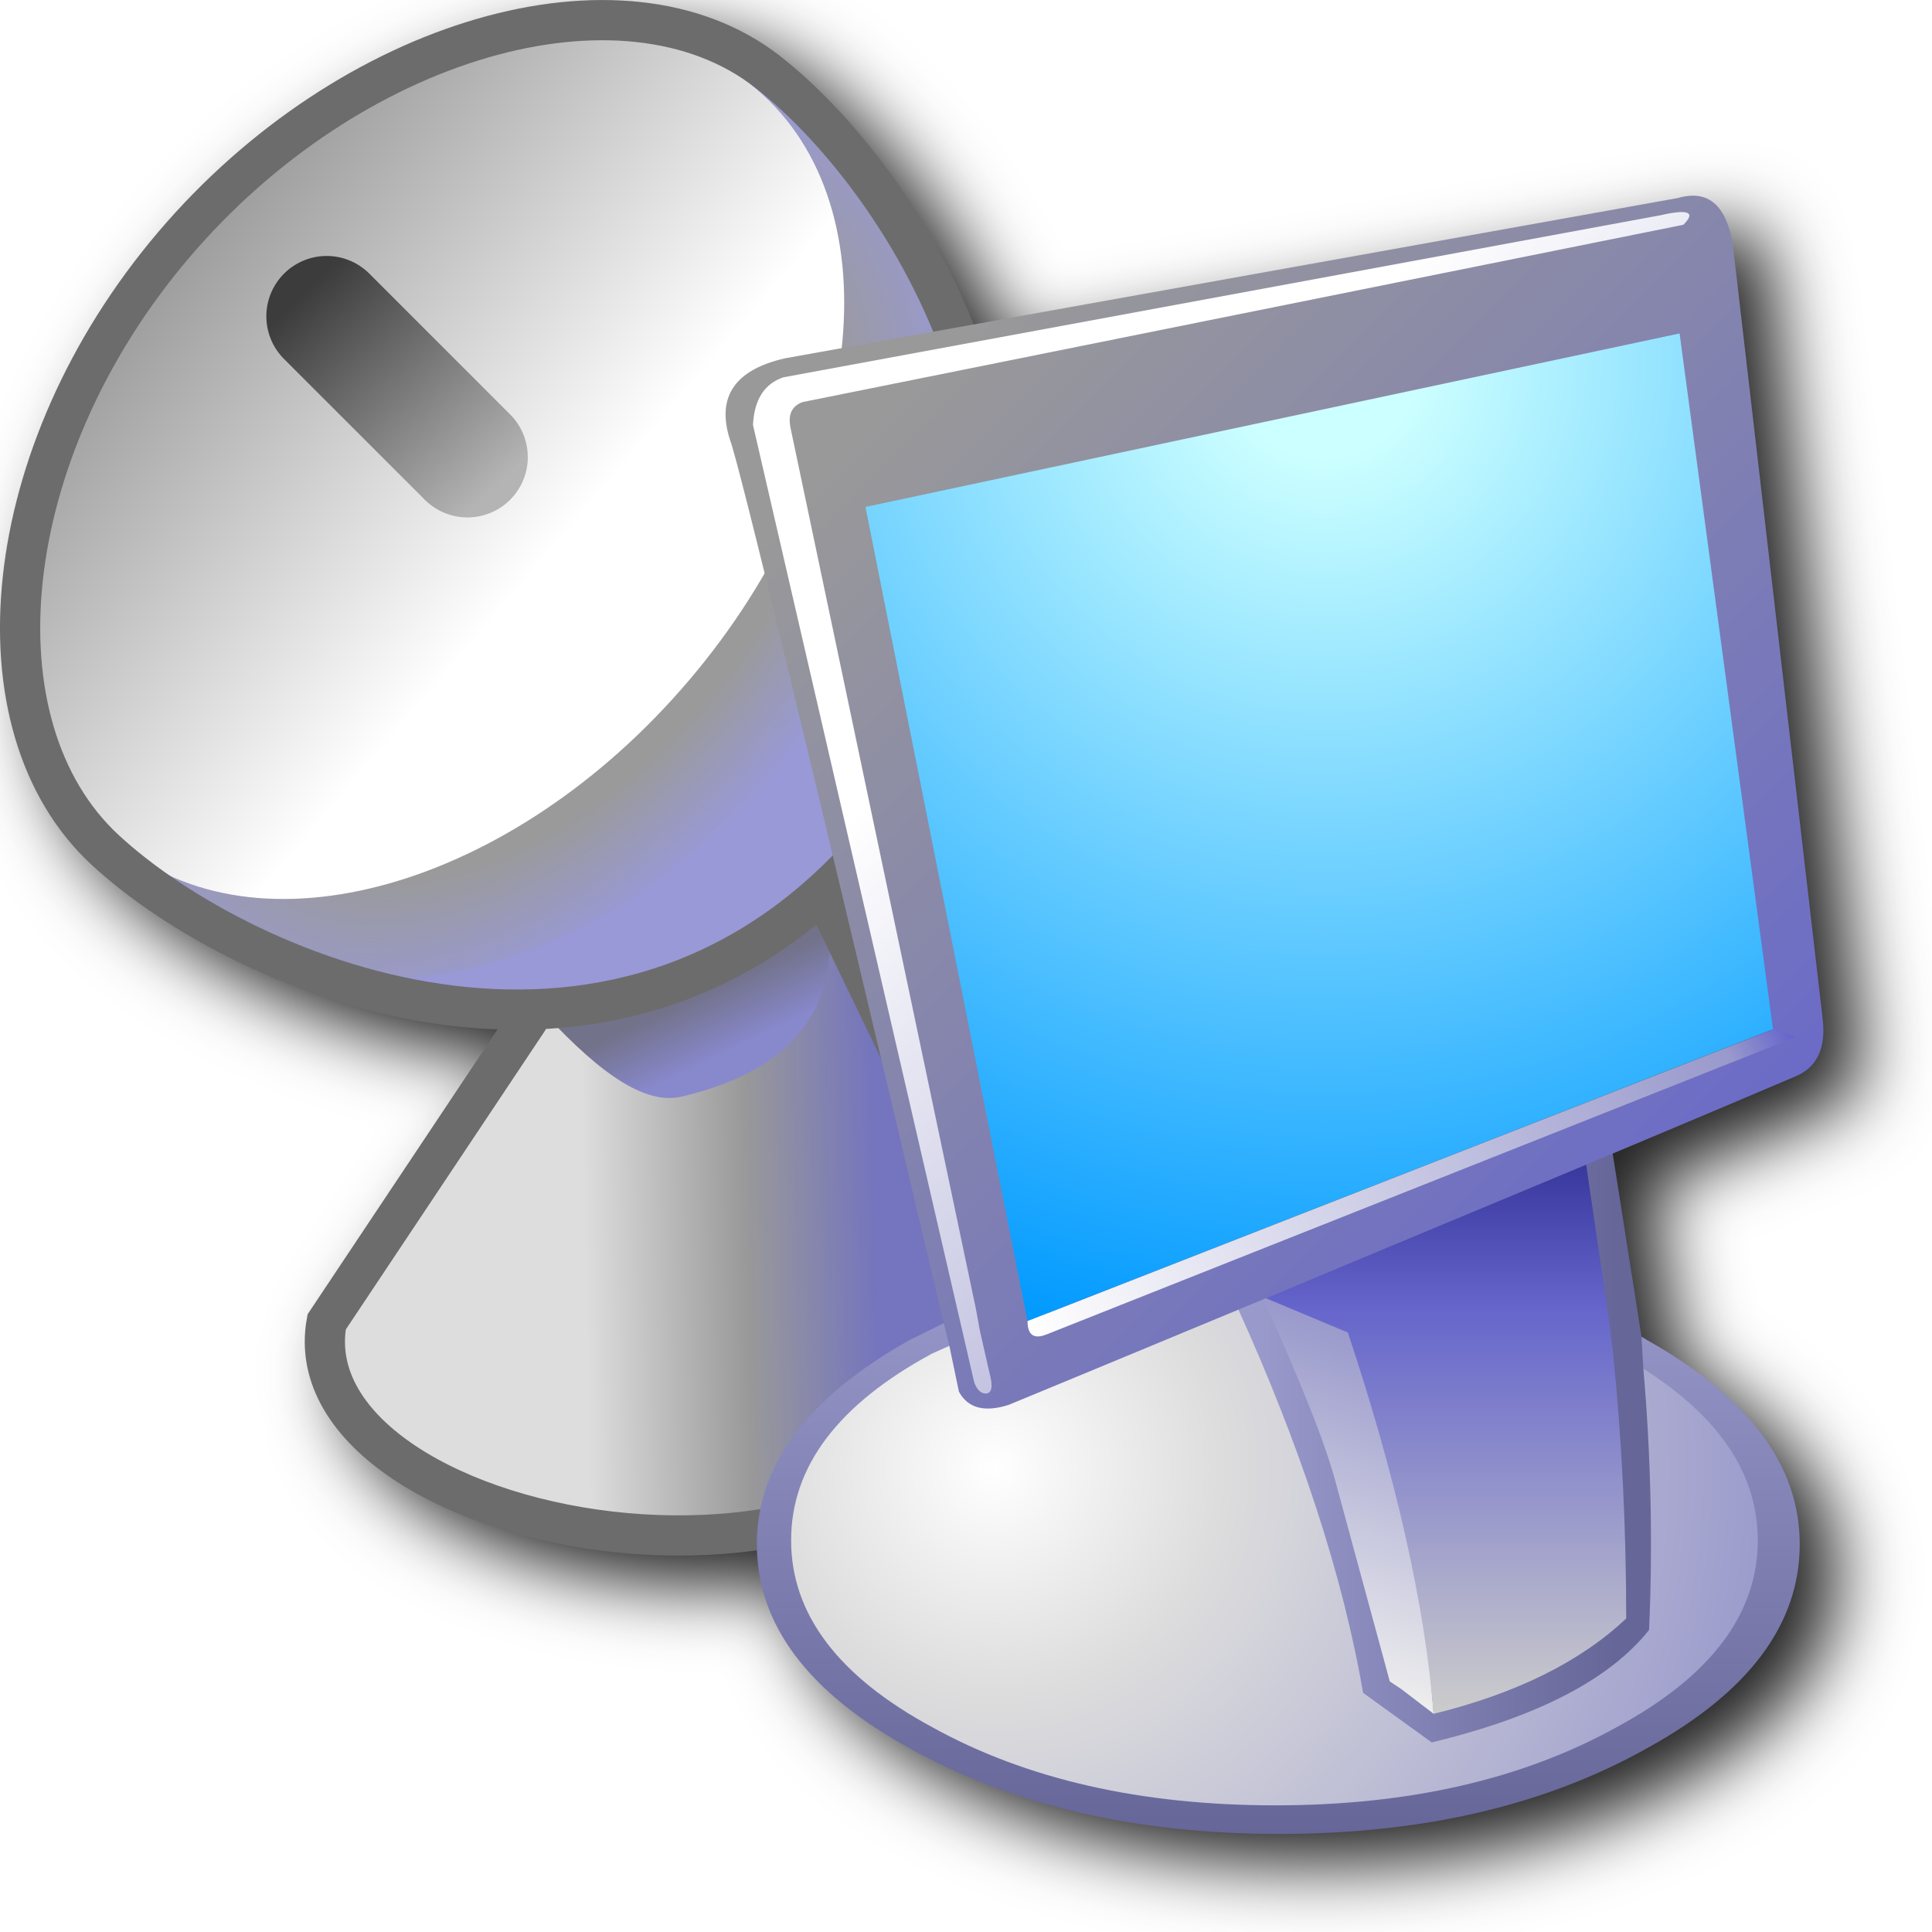
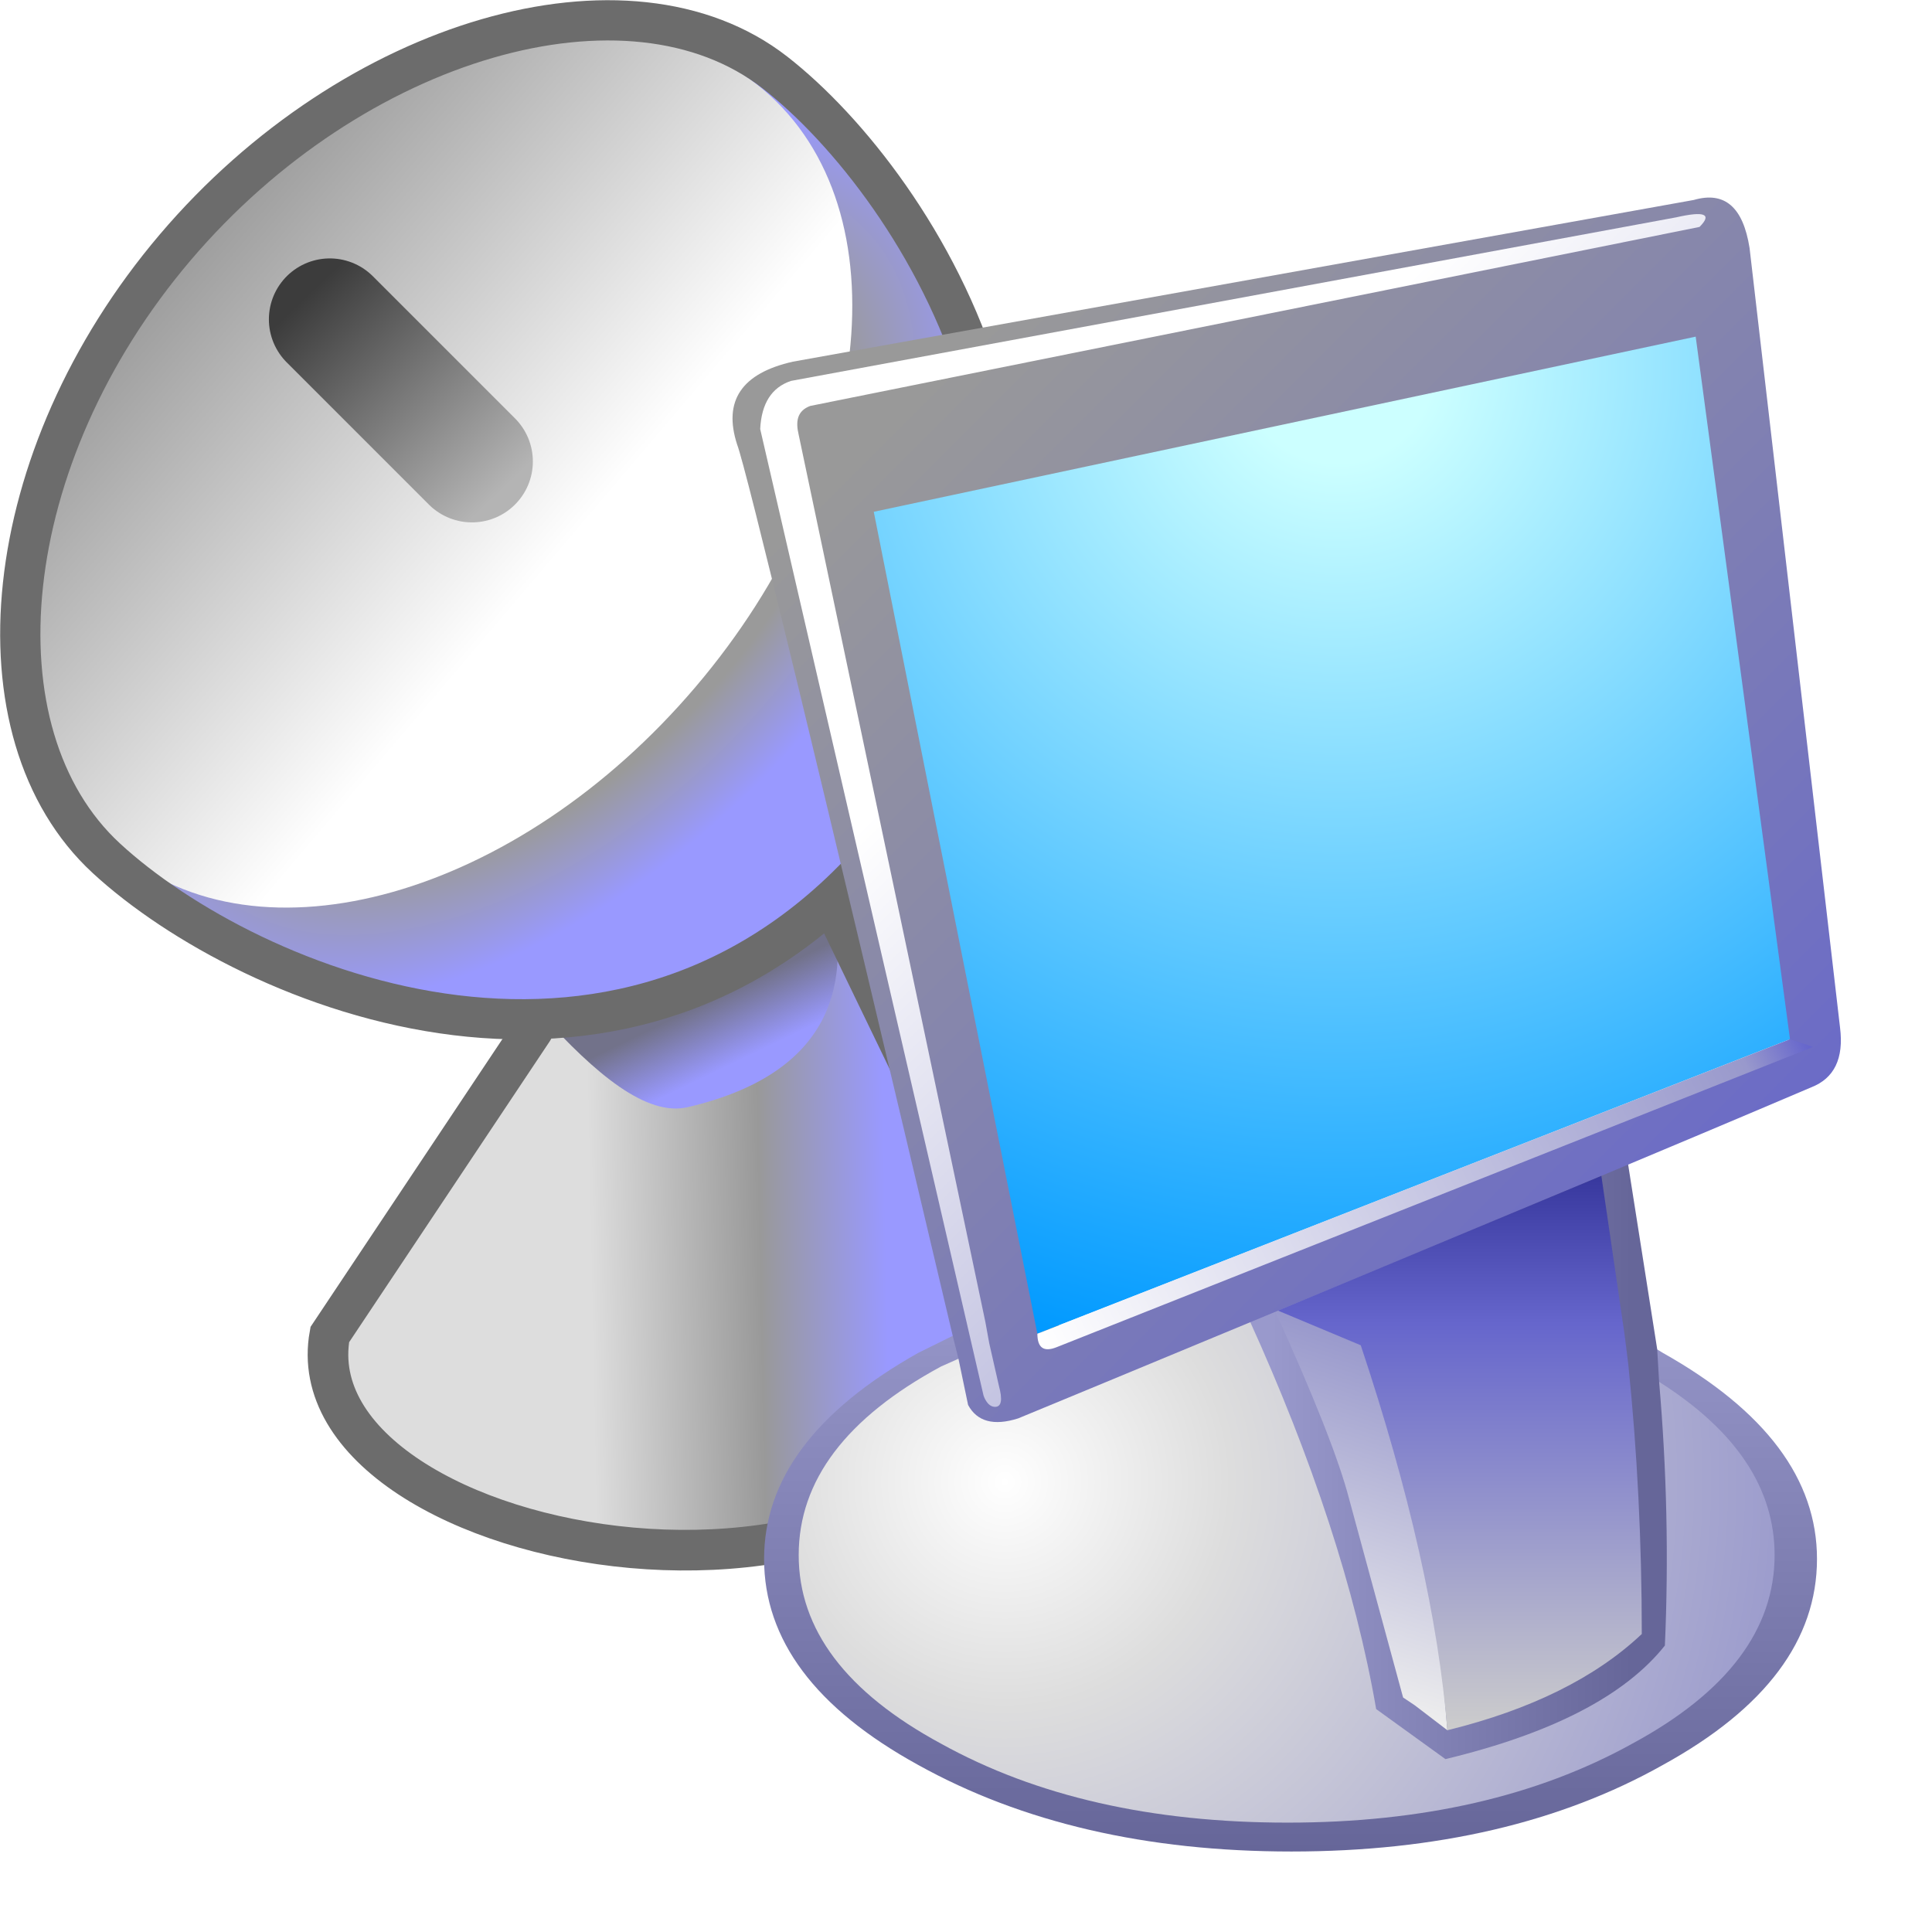
- <svg xmlns="http://www.w3.org/2000/svg" xmlns:xlink="http://www.w3.org/1999/xlink" width="256" height="256" viewBox="0 0 256 256" version="1.1" id="svg8">
+ <svg xmlns="http://www.w3.org/2000/svg" xmlns:xlink="http://www.w3.org/1999/xlink" width="48" height="48" viewBox="0 0 48 48" version="1.1" id="svg8">
  <defs id="defs2">
    <linearGradient id="linearGradient127327">
      <stop style="stop-color:#9a9a9a;stop-opacity:1;" offset="0" id="stop127323" />
      <stop style="stop-color:#9a9a9a;stop-opacity:1" offset="0.688" id="stop127380" />
-       <stop style="stop-color:#9a9a9a;stop-opacity:0;" offset="1" id="stop127325" />
+       <stop style="stop-color:#9999ff;stop-opacity:1" offset="1" id="stop127325" />
    </linearGradient>
    <linearGradient id="linearGradient103908">
      <stop style="stop-color:#3c3c3c;stop-opacity:1" offset="0" id="stop103904" />
      <stop style="stop-color:#b4b4b4;stop-opacity:1" offset="1" id="stop103906" />
    </linearGradient>
    <linearGradient id="linearGradient91885">
      <stop style="stop-color:#9d9d9d;stop-opacity:1" offset="0" id="stop91881" />
      <stop style="stop-color:#ffffff;stop-opacity:1" offset="1" id="stop91883" />
    </linearGradient>
    <linearGradient id="linearGradient55367">
      <stop style="stop-color:#72728a;stop-opacity:1" offset="0" id="stop55363" />
-       <stop style="stop-color:#8888cd;stop-opacity:1" offset="1" id="stop55365" />
+       <stop style="stop-color:#9999ff;stop-opacity:1" offset="1" id="stop55365" />
    </linearGradient>
    <linearGradient id="linearGradient31612">
      <stop style="stop-color:#dddddd;stop-opacity:1" offset="0" id="stop31608" />
-       <stop style="stop-color:#999999;stop-opacity:1" offset="0.551" id="stop41179" />
-       <stop style="stop-color:#7474bf;stop-opacity:1" offset="1" id="stop31610" />
+       <stop style="stop-color:#999999;stop-opacity:1" offset="0.576" id="stop41179" />
+       <stop style="stop-color:#9999ff;stop-opacity:1" offset="1" id="stop31610" />
    </linearGradient>
    <linearGradient gradientTransform="matrix(0,0.0092,0.0167,0,14.46863,35.41282)" gradientUnits="userSpaceOnUse" id="gradient18-0" spreadMethod="pad" x1="-819.2" x2="819.2">
      <stop offset="0.0" stop-color="#9999cc" id="stop175-7" />
      <stop offset="1.0" stop-color="#666699" id="stop177-8" />
    </linearGradient>
    <radialGradient cx="0" cy="0" gradientTransform="matrix(0.0255,0,0,0.0255,7.068627,33.36282)" gradientUnits="userSpaceOnUse" id="gradient19-6" r="819.2" spreadMethod="pad">
      <stop offset="0.0" stop-color="#ffffff" id="stop180-8" />
      <stop offset="0.282" stop-color="#dddddd" id="stop182-8" />
      <stop offset="1.0" stop-color="#9999cc" id="stop184-4" />
    </radialGradient>
    <linearGradient gradientTransform="matrix(-0.0141,-0.0141,-0.0156,0.0156,15.86863,17.11282)" gradientUnits="userSpaceOnUse" id="gradient20-3" spreadMethod="pad" x1="-819.2" x2="819.2">
      <stop offset="0.0" stop-color="#6666cc" id="stop187-1" />
      <stop offset="1.0" stop-color="#999999" id="stop189-4" />
    </linearGradient>
    <linearGradient gradientTransform="matrix(-0.0098,-0.0098,-0.0151,0.0151,17.71863,18.01282)" gradientUnits="userSpaceOnUse" id="gradient21-9" spreadMethod="pad" x1="-819.2" x2="819.2">
      <stop offset="0.0" stop-color="#9999cc" id="stop192-2" />
      <stop offset="1.0" stop-color="#ffffff" id="stop194-0" />
    </linearGradient>
    <radialGradient cx="0" cy="0" gradientTransform="matrix(0.0321,0,0,0.0321,15.71863,4.41282)" gradientUnits="userSpaceOnUse" id="gradient22-6" r="819.2" spreadMethod="pad">
      <stop offset="0.0" stop-color="#ccffff" id="stop197-8" />
      <stop offset="0.094" stop-color="#ccffff" id="stop199-9" />
      <stop offset="1.0" stop-color="#0099ff" id="stop201-2" />
    </radialGradient>
    <linearGradient gradientTransform="matrix(-0.0115,0.0061,8e-4,0.0016,17.96863,25.96282)" gradientUnits="userSpaceOnUse" id="gradient23-6" spreadMethod="pad" x1="-819.2" x2="819.2">
      <stop offset="0.0" stop-color="#6666cc" id="stop204-6" />
      <stop offset="0.078" stop-color="#9999cc" id="stop206-4" />
      <stop offset="1.0" stop-color="#ffffff" id="stop208-9" />
    </linearGradient>
    <linearGradient gradientTransform="matrix(-0.0057,0,0,0.0089,18.66863,32.26282)" gradientUnits="userSpaceOnUse" id="gradient24-5" spreadMethod="pad" x1="-819.2" x2="819.2">
      <stop offset="0.0" stop-color="#666699" id="stop211-0" />
      <stop offset="1.0" stop-color="#9999cc" id="stop213-4" />
    </linearGradient>
    <linearGradient gradientTransform="matrix(0,0.009,0.006,0,18.71863,32.41282)" gradientUnits="userSpaceOnUse" id="gradient25-8" spreadMethod="pad" x1="-819.2" x2="819.2">
      <stop offset="0.0" stop-color="#333399" id="stop216-7" />
      <stop offset="0.286" stop-color="#6666cc" id="stop218-1" />
      <stop offset="1.0" stop-color="#cccccc" id="stop220-7" />
    </linearGradient>
    <linearGradient gradientTransform="matrix(-0.0017,0.0052,0.0044,0.0014,16.31863,34.36282)" gradientUnits="userSpaceOnUse" id="gradient26-2" spreadMethod="pad" x1="-819.2" x2="819.2">
      <stop offset="0.0" stop-color="#9999cc" id="stop223-7" />
      <stop offset="1.0" stop-color="#eeeeee" id="stop225-2" />
    </linearGradient>
    <linearGradient xlink:href="#linearGradient31612" id="linearGradient31614" x1="-69.065" y1="45.175" x2="-61.789" y2="45.029" gradientUnits="userSpaceOnUse" gradientTransform="translate(-0.457901,0.4999999)" />
    <linearGradient xlink:href="#linearGradient55367" id="linearGradient55369" x1="-66.297" y1="39.364" x2="-65.583" y2="40.846" gradientUnits="userSpaceOnUse" gradientTransform="translate(-0.457901,0.4999999)" />
    <linearGradient xlink:href="#linearGradient91885" id="linearGradient91887" x1="-46.687" y1="67.082" x2="-34.896" y2="67.083" gradientUnits="userSpaceOnUse" gradientTransform="translate(-0.02508649,0.6775278)" />
    <linearGradient xlink:href="#linearGradient103908" id="linearGradient103910" x1="-75.9" y1="21.782" x2="-71.209" y2="26.677" gradientUnits="userSpaceOnUse" gradientTransform="translate(-0.457901,0.4999999)" />
-     <radialGradient xlink:href="#linearGradient127327" id="radialGradient127329" cx="-37.835" cy="67.047" fx="-37.835" fy="67.047" r="8.237" gradientTransform="matrix(0.7722746,0.6352889,-1.044069,1.269199,28.37655,-32.22626)" gradientUnits="userSpaceOnUse" />
-     <filter style="color-interpolation-filters:sRGB" id="filter131571" x="-0.048" y="-0.048" width="1.096" height="1.096">
-       <feGaussianBlur stdDeviation="4.846" id="feGaussianBlur131573" />
-     </filter>
+     <radialGradient xlink:href="#linearGradient127327" id="radialGradient127329" cx="-37.835" cy="67.047" fx="-37.835" fy="67.047" r="8.237" gradientTransform="matrix(0.6709025,0.6709025,-1.162099,1.162099,32.4547,-23.69802)" gradientUnits="userSpaceOnUse" />
  </defs>
  <g id="layer1" transform="translate(-12.56771)">
-     <path id="path131093" style="fill:#212121;fill-opacity:1;stroke:none;stroke-width:5.33px;stroke-linecap:round;stroke-linejoin:miter;stroke-opacity:1;filter:url(#filter131571)" d="m 97.253,4 c -5.331,0.014 -10.902,0.877 -16.496,2.5 -14.916,4.329 -30.189,14.082 -42.227,28.244 -12.037,14.162 -18.973,30.547 -20.596,45.695 -1.623,15.148 2.101,29.231 11.793,38.17 9.808,9.046 27.453,18.837 47.309,21.277 2.132,0.262 4.294,0.414 6.471,0.488 l -25.18,37.768 -0.098,0.543 c -1.564,8.601 3.647,16.193 11.605,21.439 7.959,5.247 18.885,8.641 30.42,9.674 5.821,0.521 11.8,0.435 17.623,-0.375 0.341,10.254 7.054,18.995 20.178,26.213 13.642,7.579 29.98,11.369 49.012,11.369 19.032,0 35.284,-3.79 48.758,-11.369 13.474,-7.411 20.211,-16.421 20.211,-27.031 0,-10.442 -6.737,-19.454 -20.211,-27.033 l -0.754,-0.453 -0.004,-0.051 -3.812,-24.229 c 8.638,-3.626 17.337,-7.28 24.023,-10.131 3.032,-1.179 4.294,-3.79 3.789,-7.832 L 247.195,36.561 c -0.842,-5.39 -3.284,-7.495 -7.326,-6.316 L 146.576,46.99 C 140.315,31.106 129.787,18.325 120.89,11.397 114.354,6.307 106.138,3.976 97.253,4 Z" />
-     <g id="g129244" transform="matrix(5.330046,0,0,5.330046,460.5744,-80.67974)">
-       <path style="fill:url(#linearGradient31614);fill-opacity:1;stroke:none;stroke-width:1px;stroke-linecap:round;stroke-linejoin:miter;stroke-opacity:1" d="m -70.932,40.5 -5,7.5 c -1,5.5 15,8.5 17.5,0 l -5.111,-10.579" id="path71752" />
-       <path style="fill:url(#linearGradient55369);fill-opacity:1;stroke:none;stroke-width:1px;stroke-linecap:butt;stroke-linejoin:miter;stroke-opacity:1" d="m -70.718,40.115 c 1.331,1.469 2.584,2.522 3.6,2.285 3.819,-0.893 3.9,-3.332 3.575,-4.978 -1.49,1.381 -5.683,2.749 -7.175,2.694 z" id="path4354" />
-       <path style="fill:none;fill-opacity:1;stroke:#6c6c6c;stroke-width:1px;stroke-linecap:round;stroke-linejoin:miter;stroke-opacity:1" d="m -70.932,40.5 -5,7.5 c -1,5.5 15,8.5 17.5,0 l -5.111,-10.579" id="path1107" />
-       <path id="ellipse2658" style="fill:#9999d7;fill-opacity:1;fill-rule:evenodd;stroke:none;stroke-linecap:round;stroke-linejoin:round;stroke-opacity:1;stop-color:#000000" d="M -62.151,35.808 C -68.432,43.5 -77.932,39.5 -81.433,36.272 c -3.344,-3.084 -2.699,-9.875 1.694,-15.043 4.392,-5.168 11.169,-7.109 14.764,-4.31 3.59,2.795 9.003,11.324 2.824,18.889 z" />
-       <path id="ellipse119842" style="fill:url(#radialGradient127329);fill-rule:evenodd;stroke-linecap:round;stroke-linejoin:round;stop-color:#000000" d="m -64.568,34.169 c -4.314,5.076 -10.621,6.802 -14.088,3.855 -1.31,-1.114 -4.307,-3.659 -4.458,-5.52 -0.25,-3.062 3.31,-5.848 5.993,-9.005 2.63,-3.094 5.559,-7.321 8.619,-7.712 1.96,-0.251 4.267,2.409 5.62,3.559 3.466,2.946 2.628,9.747 -1.686,14.823 z" />
-       <ellipse style="fill:url(#linearGradient91887);fill-opacity:1;fill-rule:evenodd;stroke:none;stroke-width:1;stroke-linecap:round;stroke-linejoin:round;stroke-miterlimit:4;stroke-dasharray:none;stop-color:#000000" id="path1898" cx="-38.474" cy="67.759" rx="8.237" ry="12.281" transform="rotate(40.36303)" />
-       <path style="fill:none;stroke:url(#linearGradient103910);stroke-width:3;stroke-linecap:round;stroke-linejoin:miter;stroke-miterlimit:4;stroke-dasharray:none;stroke-opacity:1" d="m -75.932,23 3.5,3.5" id="path3712" />
-       <path id="path128010" style="fill:none;fill-opacity:1;fill-rule:evenodd;stroke:#6c6c6c;stroke-linecap:round;stroke-linejoin:round;stroke-opacity:1;stop-color:#000000" d="M -62.151,35.808 C -68.432,43.5 -77.932,39.5 -81.433,36.272 c -3.344,-3.084 -2.699,-9.875 1.694,-15.043 4.392,-5.168 11.169,-7.109 14.764,-4.31 3.59,2.795 9.003,11.324 2.824,18.889 z" />
-     </g>
-     <g transform="matrix(4.618677,0,0,4.618677,272.3593,25.92744)" id="g1412">
-       <g id="g1313" transform="matrix(1.093969,0,0,1.093969,-35.43229,0)">
-         <path style="fill:url(#gradient18-0);fill-rule:evenodd;stroke:none" id="path42" d="m 5.79,29.533 0.461,1.091 -0.591,-0.01 c -2.467,1.333 -2.966,2.922 -2.966,4.856 0,1.933 0.726,2.961 3.193,4.294 2.467,1.367 5.099,1.952 8.633,1.952 3.5,0 6.294,-0.572 8.761,-1.939 2.467,-1.333 2.992,-2.581 2.992,-4.514 0,-1.733 -0.342,-2.995 -2.342,-4.261 l 0.016,-1.123 0.223,0.134 c 2.667,1.5 4,3.283 4,5.35 0,2.1 -1.333,3.883 -4,5.35 -2.667,1.5 -5.883,2.25 -9.65,2.25 -3.767,0 -7,-0.75 -9.7,-2.25 -2.667,-1.467 -4,-3.25 -4,-5.35 0,-2.067 1.333,-3.85 4,-5.35 l 0.971,-0.48" />
-         <path style="fill:url(#gradient19-6);fill-rule:evenodd;stroke:none" id="path44" d="m 5.869,30.163 7.974,-1.567 10.226,2.167 c 2,1.267 3,2.767 3,4.5 0,1.933 -1.233,3.567 -3.7,4.9 -2.467,1.367 -5.45,2.05 -8.95,2.05 -3.533,0 -6.533,-0.683 -9,-2.05 -2.467,-1.333 -3.7,-2.967 -3.7,-4.9 0,-1.933 1.233,-3.567 3.7,-4.9 l 0.45,-0.2" />
-         <path style="fill:url(#gradient24-5);fill-rule:evenodd;stroke:none" id="path54-2" d="m 23.245,24.994 0.774,4.919 0.05,0.85 c 0.2,2.3 0.25,4.583 0.15,6.85 -1.033,1.3 -2.933,2.283 -5.7,2.95 l -1.8,-1.3 c -0.533,-3.1 -1.663,-6.513 -3.297,-10.113" />
-         <path style="fill:url(#gradient26-2);fill-rule:evenodd;stroke:none" id="path58-8" d="m 16.709,29.665 c 1.267,3.8 1.626,7.281 1.86,10.148 l -0.85,-0.65 -0.3,-0.2 -1.4,-5.15 C 15.752,32.779 15.092,31.121 14.092,28.921" />
-         <path style="fill:url(#gradient20-3);fill-rule:evenodd;stroke:none" id="path46-9" d="m 5.719,29.563 c -3.5,-14.833 -5.367,-22.55 -5.6,-23.15 -0.367,-1.133 0.117,-1.85 1.45,-2.15 L 24.969,0.063 c 0.8,-0.233 1.283,0.183 1.45,1.25 l 2.35,20.25 c 0.1,0.8 -0.15,1.317 -0.75,1.55 -6.757,2.882 -20.6,8.6 -20.6,8.6 -0.633,0.2 -1.067,0.083 -1.3,-0.35 l -0.25,-1.2 -0.15,-0.6 M 27.351,21.844 24.881,3.76 3.833,8.307 8.001,29.488 c 0,0.367 0.092,0.404 0.425,0.271 L 27.904,22.065" />
-         <path style="fill:url(#gradient21-9);fill-rule:evenodd;stroke:none" id="path48-7" d="m 2.019,5.413 c -0.348,0.13 -0.381,0.412 -0.3,0.75 l 4.85,23.05 0.1,0.55 0.25,1.1 c 0.1,0.367 0.067,0.55 -0.1,0.55 -0.212,0 -0.3,-0.3 -0.3,-0.3 L 0.719,6.013 c 0.033,-0.667 0.3,-1.083 0.8,-1.25 L 24.519,0.513 c 0.733,-0.167 0.933,-0.083 0.6,0.25 L 2.019,5.413" />
-         <path style="fill:url(#gradient25-8);fill-rule:evenodd;stroke:none" id="path56-3" d="m 14.169,28.913 8.4,-3.5 0.6,4.1 0.1,0.8 c 0.233,2.267 0.35,4.6 0.35,7 -1.2,1.133 -2.883,1.967 -5.05,2.5 -0.233,-2.867 -0.983,-6.2 -2.25,-10 l -2.15,-0.9 m 3.55,10.25 0.85,0.65 -0.47,-0.36 -0.38,-0.29" />
-         <path style="fill:url(#gradient22-6);fill-rule:evenodd;stroke:none" id="path50-6" d="m 7.919,29.513 -4.25,-21.35 21.35,-4.55 2.45,18.25 -19.55,7.65" />
-         <path style="fill:url(#gradient23-6);fill-rule:evenodd;stroke:none" id="path52-1" d="m 7.919,29.513 19.55,-7.65 0.6,0.2 -19.65,7.8 q -0.5,0.2 -0.5,-0.35" />
+     <g id="g1" transform="matrix(0.1892963,0,0,0.1892963,10.18869,6.2017887e-8)">
+       <g id="g129244" transform="matrix(5.330046,0,0,5.330046,460.5744,-80.67974)">
+         <path style="fill:url(#linearGradient31614);fill-opacity:1;stroke:none;stroke-width:1px;stroke-linecap:round;stroke-linejoin:miter;stroke-opacity:1" d="m -70.932,40.5 -5,7.5 c -1,5.5 15,8.5 17.5,0 l -5.111,-10.579" id="path71752" />
+         <path style="fill:url(#linearGradient55369);fill-opacity:1;stroke:none;stroke-width:1px;stroke-linecap:butt;stroke-linejoin:miter;stroke-opacity:1" d="m -70.718,40.115 c 1.331,1.469 2.584,2.522 3.6,2.285 3.819,-0.893 3.9,-3.332 3.575,-4.978 -1.49,1.381 -5.683,2.749 -7.175,2.694 z" id="path4354" />
+         <path style="fill:none;fill-opacity:1;stroke:#6c6c6c;stroke-width:1px;stroke-linecap:round;stroke-linejoin:miter;stroke-opacity:1" d="m -70.932,40.5 -5,7.5 c -1,5.5 15,8.5 17.5,0 l -5.111,-10.579" id="path1107" />
+         <path id="ellipse2658" style="fill:#9999ff;fill-opacity:1;fill-rule:evenodd;stroke:none;stroke-linecap:round;stroke-linejoin:round;stroke-opacity:1;stop-color:#000000" d="M -62.151,35.808 C -68.432,43.5 -77.932,39.5 -81.433,36.272 c -3.344,-3.084 -2.699,-9.875 1.694,-15.043 4.392,-5.168 11.169,-7.109 14.764,-4.31 3.59,2.795 9.003,11.324 2.824,18.889 z" />
+         <path id="ellipse119842" style="fill:url(#radialGradient127329);fill-rule:evenodd;stroke-linecap:round;stroke-linejoin:round;stop-color:#000000" d="m -64.568,34.169 c -4.314,5.076 -10.621,6.802 -14.088,3.855 -1.31,-1.114 -4.307,-3.659 -4.458,-5.52 -0.25,-3.062 3.31,-5.848 5.993,-9.005 2.63,-3.094 5.559,-7.321 8.619,-7.712 1.96,-0.251 4.267,2.409 5.62,3.559 3.466,2.946 2.628,9.747 -1.686,14.823 z" />
+         <ellipse style="fill:url(#linearGradient91887);fill-opacity:1;fill-rule:evenodd;stroke:none;stroke-width:1;stroke-linecap:round;stroke-linejoin:round;stroke-miterlimit:4;stroke-dasharray:none;stop-color:#000000" id="path1898" cx="-38.474" cy="67.759" rx="8.237" ry="12.281" transform="rotate(40.36303)" />
+         <path style="fill:none;stroke:url(#linearGradient103910);stroke-width:3;stroke-linecap:round;stroke-linejoin:miter;stroke-miterlimit:4;stroke-dasharray:none;stroke-opacity:1" d="m -75.932,23 3.5,3.5" id="path3712" />
+         <path id="path128010" style="fill:none;fill-opacity:1;fill-rule:evenodd;stroke:#6c6c6c;stroke-linecap:round;stroke-linejoin:round;stroke-opacity:1;stop-color:#000000;stroke-width:0.991;stroke-dasharray:none" d="M -62.151,35.808 C -68.432,43.5 -77.932,39.5 -81.433,36.272 c -3.344,-3.084 -2.699,-9.875 1.694,-15.043 4.392,-5.168 11.169,-7.109 14.764,-4.31 3.59,2.795 9.003,11.324 2.824,18.889 z" />
+       </g>
+       <g transform="matrix(4.618677,0,0,4.618677,272.3593,25.92744)" id="g1412">
+         <g id="g1313" transform="matrix(1.093969,0,0,1.093969,-35.43229,0)">
+           <path style="fill:url(#gradient18-0);fill-rule:evenodd;stroke:none" id="path42" d="m 5.79,29.533 0.461,1.091 -0.591,-0.01 c -2.467,1.333 -2.966,2.922 -2.966,4.856 0,1.933 0.726,2.961 3.193,4.294 2.467,1.367 5.099,1.952 8.633,1.952 3.5,0 6.294,-0.572 8.761,-1.939 2.467,-1.333 2.992,-2.581 2.992,-4.514 0,-1.733 -0.342,-2.995 -2.342,-4.261 l 0.016,-1.123 0.223,0.134 c 2.667,1.5 4,3.283 4,5.35 0,2.1 -1.333,3.883 -4,5.35 -2.667,1.5 -5.883,2.25 -9.65,2.25 -3.767,0 -7,-0.75 -9.7,-2.25 -2.667,-1.467 -4,-3.25 -4,-5.35 0,-2.067 1.333,-3.85 4,-5.35 l 0.971,-0.48" />
+           <path style="fill:url(#gradient19-6);fill-rule:evenodd;stroke:none" id="path44" d="m 5.869,30.163 7.974,-1.567 10.226,2.167 c 2,1.267 3,2.767 3,4.5 0,1.933 -1.233,3.567 -3.7,4.9 -2.467,1.367 -5.45,2.05 -8.95,2.05 -3.533,0 -6.533,-0.683 -9,-2.05 -2.467,-1.333 -3.7,-2.967 -3.7,-4.9 0,-1.933 1.233,-3.567 3.7,-4.9 l 0.45,-0.2" />
+           <path style="fill:url(#gradient24-5);fill-rule:evenodd;stroke:none" id="path54-2" d="m 23.245,24.994 0.774,4.919 0.05,0.85 c 0.2,2.3 0.25,4.583 0.15,6.85 -1.033,1.3 -2.933,2.283 -5.7,2.95 l -1.8,-1.3 c -0.533,-3.1 -1.663,-6.513 -3.297,-10.113" />
+           <path style="fill:url(#gradient26-2);fill-rule:evenodd;stroke:none" id="path58-8" d="m 16.709,29.665 c 1.267,3.8 1.626,7.281 1.86,10.148 l -0.85,-0.65 -0.3,-0.2 -1.4,-5.15 C 15.752,32.779 15.092,31.121 14.092,28.921" />
+           <path style="fill:url(#gradient20-3);fill-rule:evenodd;stroke:none" id="path46-9" d="m 5.719,29.563 c -3.5,-14.833 -5.367,-22.55 -5.6,-23.15 -0.367,-1.133 0.117,-1.85 1.45,-2.15 L 24.969,0.063 c 0.8,-0.233 1.283,0.183 1.45,1.25 l 2.35,20.25 c 0.1,0.8 -0.15,1.317 -0.75,1.55 -6.757,2.882 -20.6,8.6 -20.6,8.6 -0.633,0.2 -1.067,0.083 -1.3,-0.35 l -0.25,-1.2 -0.15,-0.6 M 27.351,21.844 24.881,3.76 3.833,8.307 8.001,29.488 c 0,0.367 0.092,0.404 0.425,0.271 L 27.904,22.065" />
+           <path style="fill:url(#gradient21-9);fill-rule:evenodd;stroke:none" id="path48-7" d="m 2.019,5.413 c -0.348,0.13 -0.381,0.412 -0.3,0.75 l 4.85,23.05 0.1,0.55 0.25,1.1 c 0.1,0.367 0.067,0.55 -0.1,0.55 -0.212,0 -0.3,-0.3 -0.3,-0.3 L 0.719,6.013 c 0.033,-0.667 0.3,-1.083 0.8,-1.25 L 24.519,0.513 c 0.733,-0.167 0.933,-0.083 0.6,0.25 L 2.019,5.413" />
+           <path style="fill:url(#gradient25-8);fill-rule:evenodd;stroke:none" id="path56-3" d="m 14.169,28.913 8.4,-3.5 0.6,4.1 0.1,0.8 c 0.233,2.267 0.35,4.6 0.35,7 -1.2,1.133 -2.883,1.967 -5.05,2.5 -0.233,-2.867 -0.983,-6.2 -2.25,-10 l -2.15,-0.9 m 3.55,10.25 0.85,0.65 -0.47,-0.36 -0.38,-0.29" />
+           <path style="fill:url(#gradient22-6);fill-rule:evenodd;stroke:none" id="path50-6" d="m 7.919,29.513 -4.25,-21.35 21.35,-4.55 2.45,18.25 -19.55,7.65" />
+           <path style="fill:url(#gradient23-6);fill-rule:evenodd;stroke:none" id="path52-1" d="m 7.919,29.513 19.55,-7.65 0.6,0.2 -19.65,7.8 q -0.5,0.2 -0.5,-0.35" />
+         </g>
      </g>
    </g>
  </g>
</svg>
